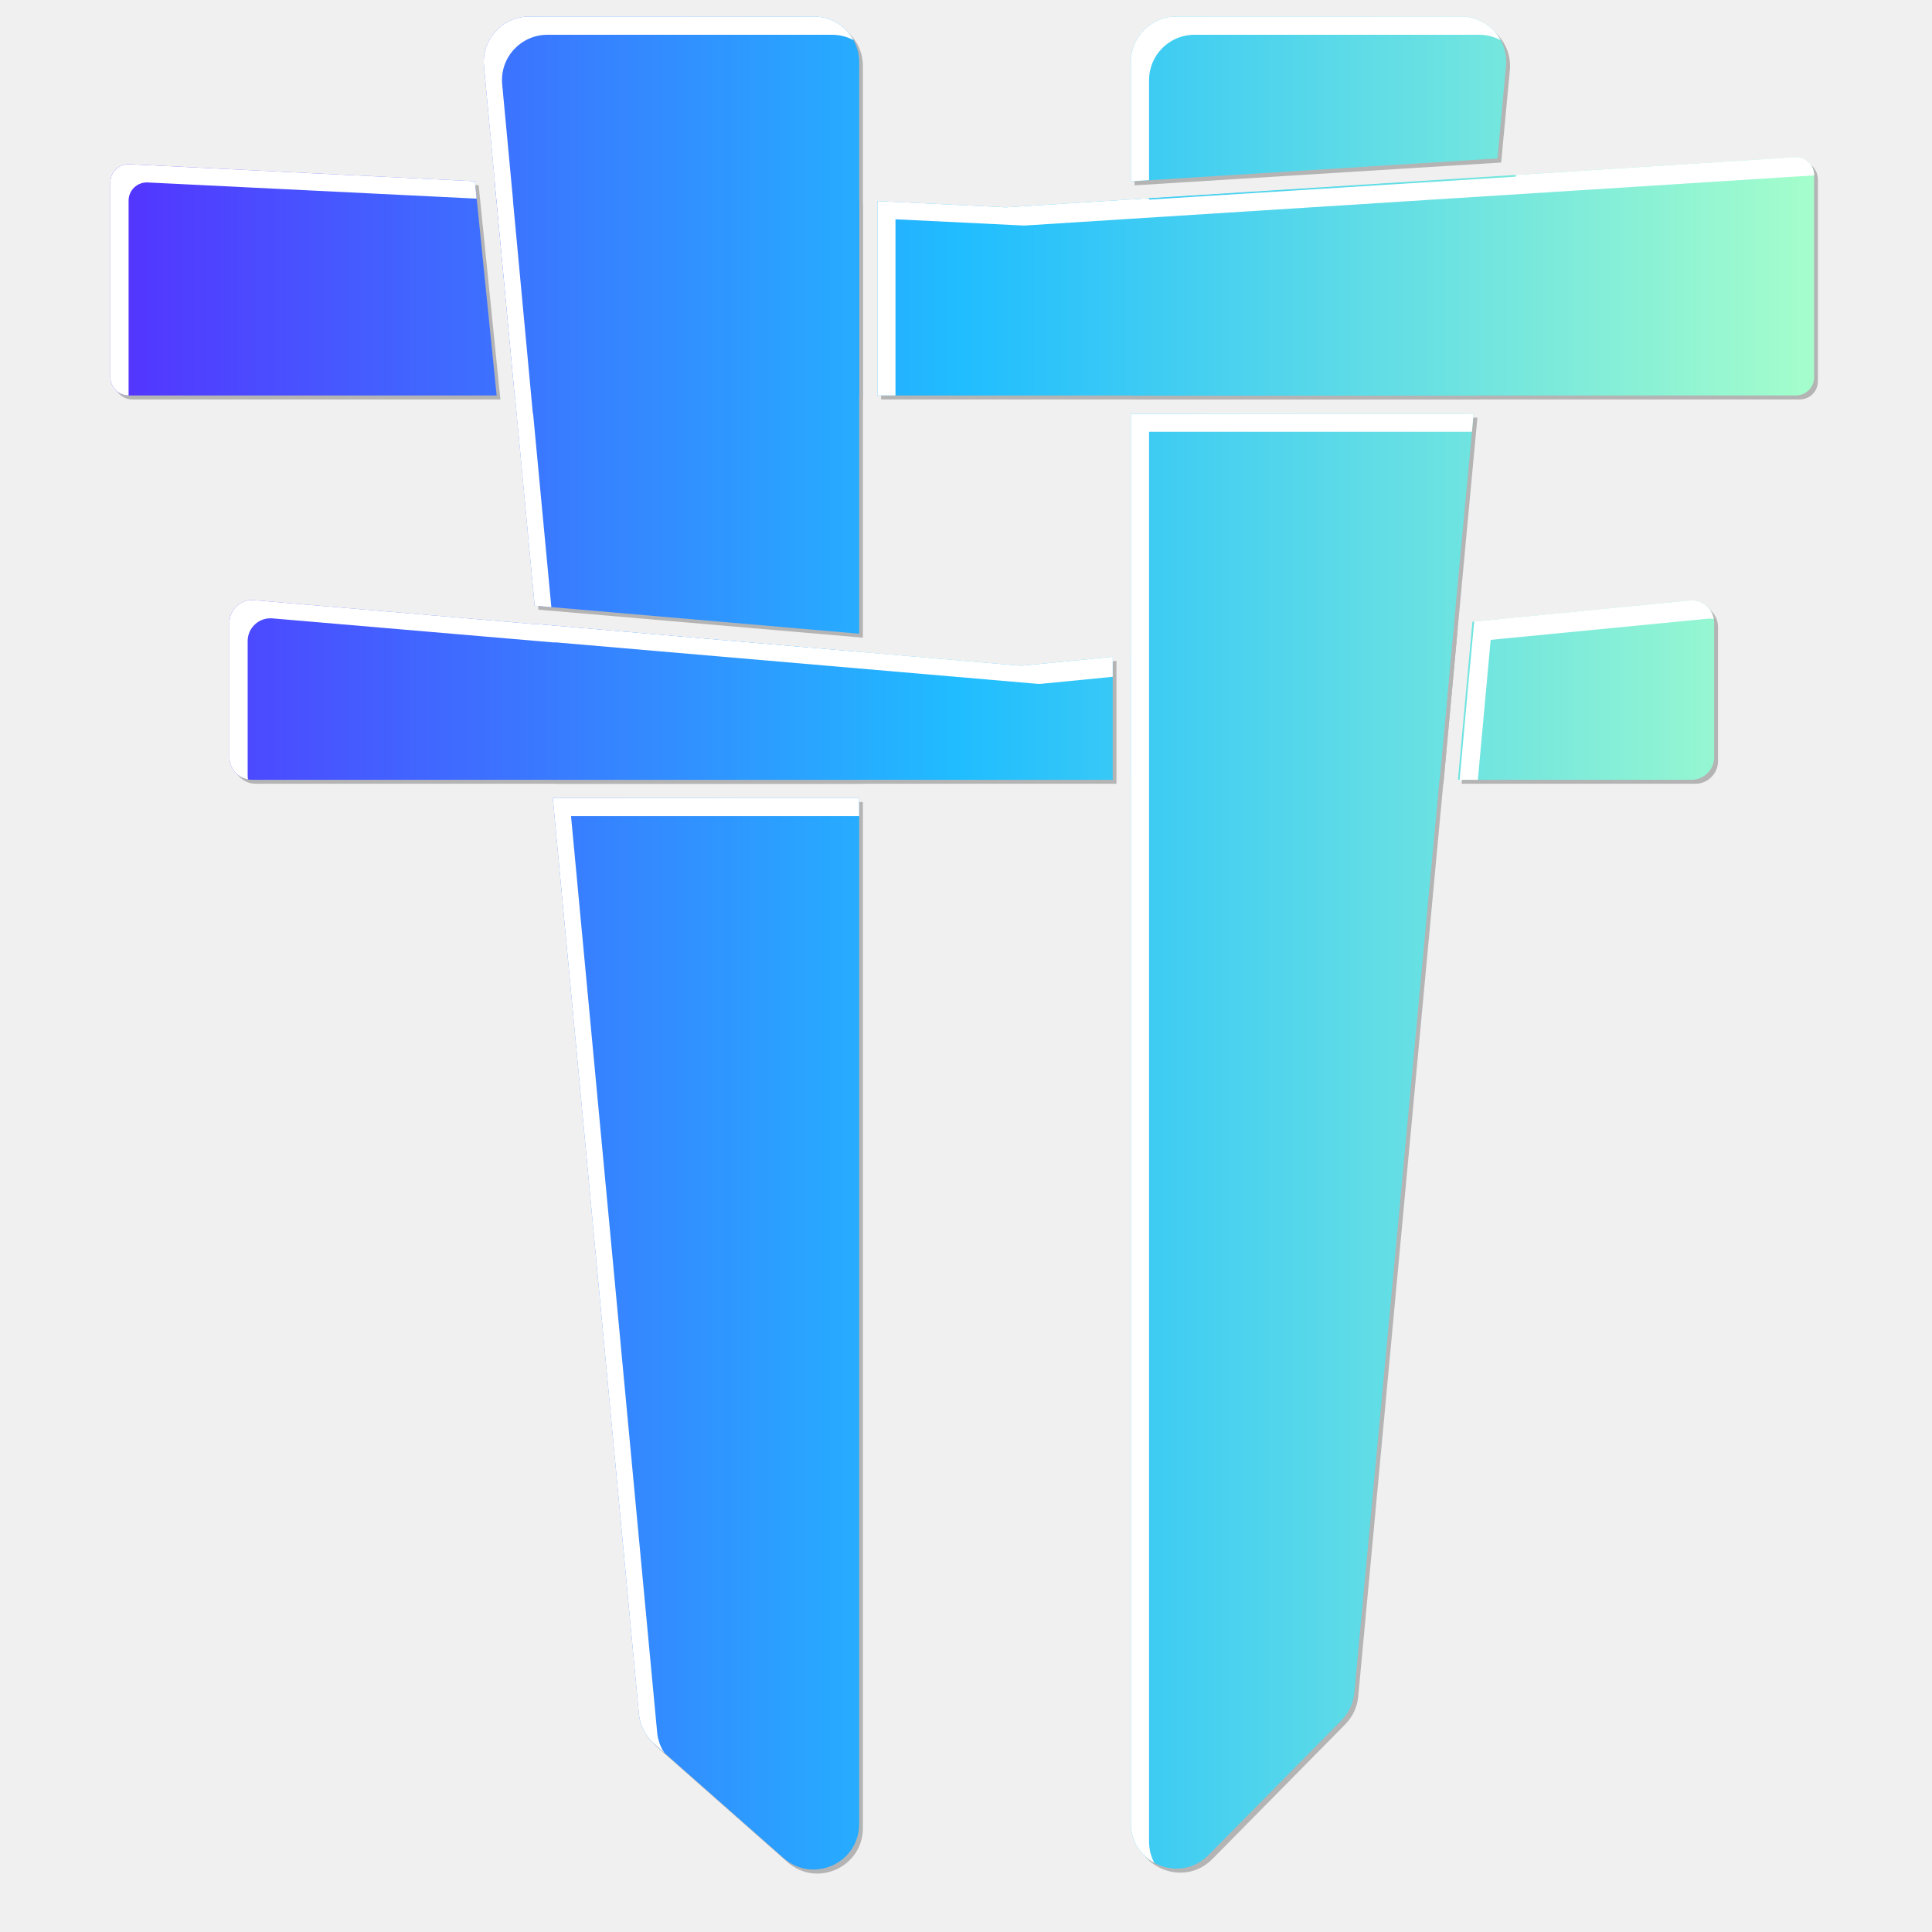
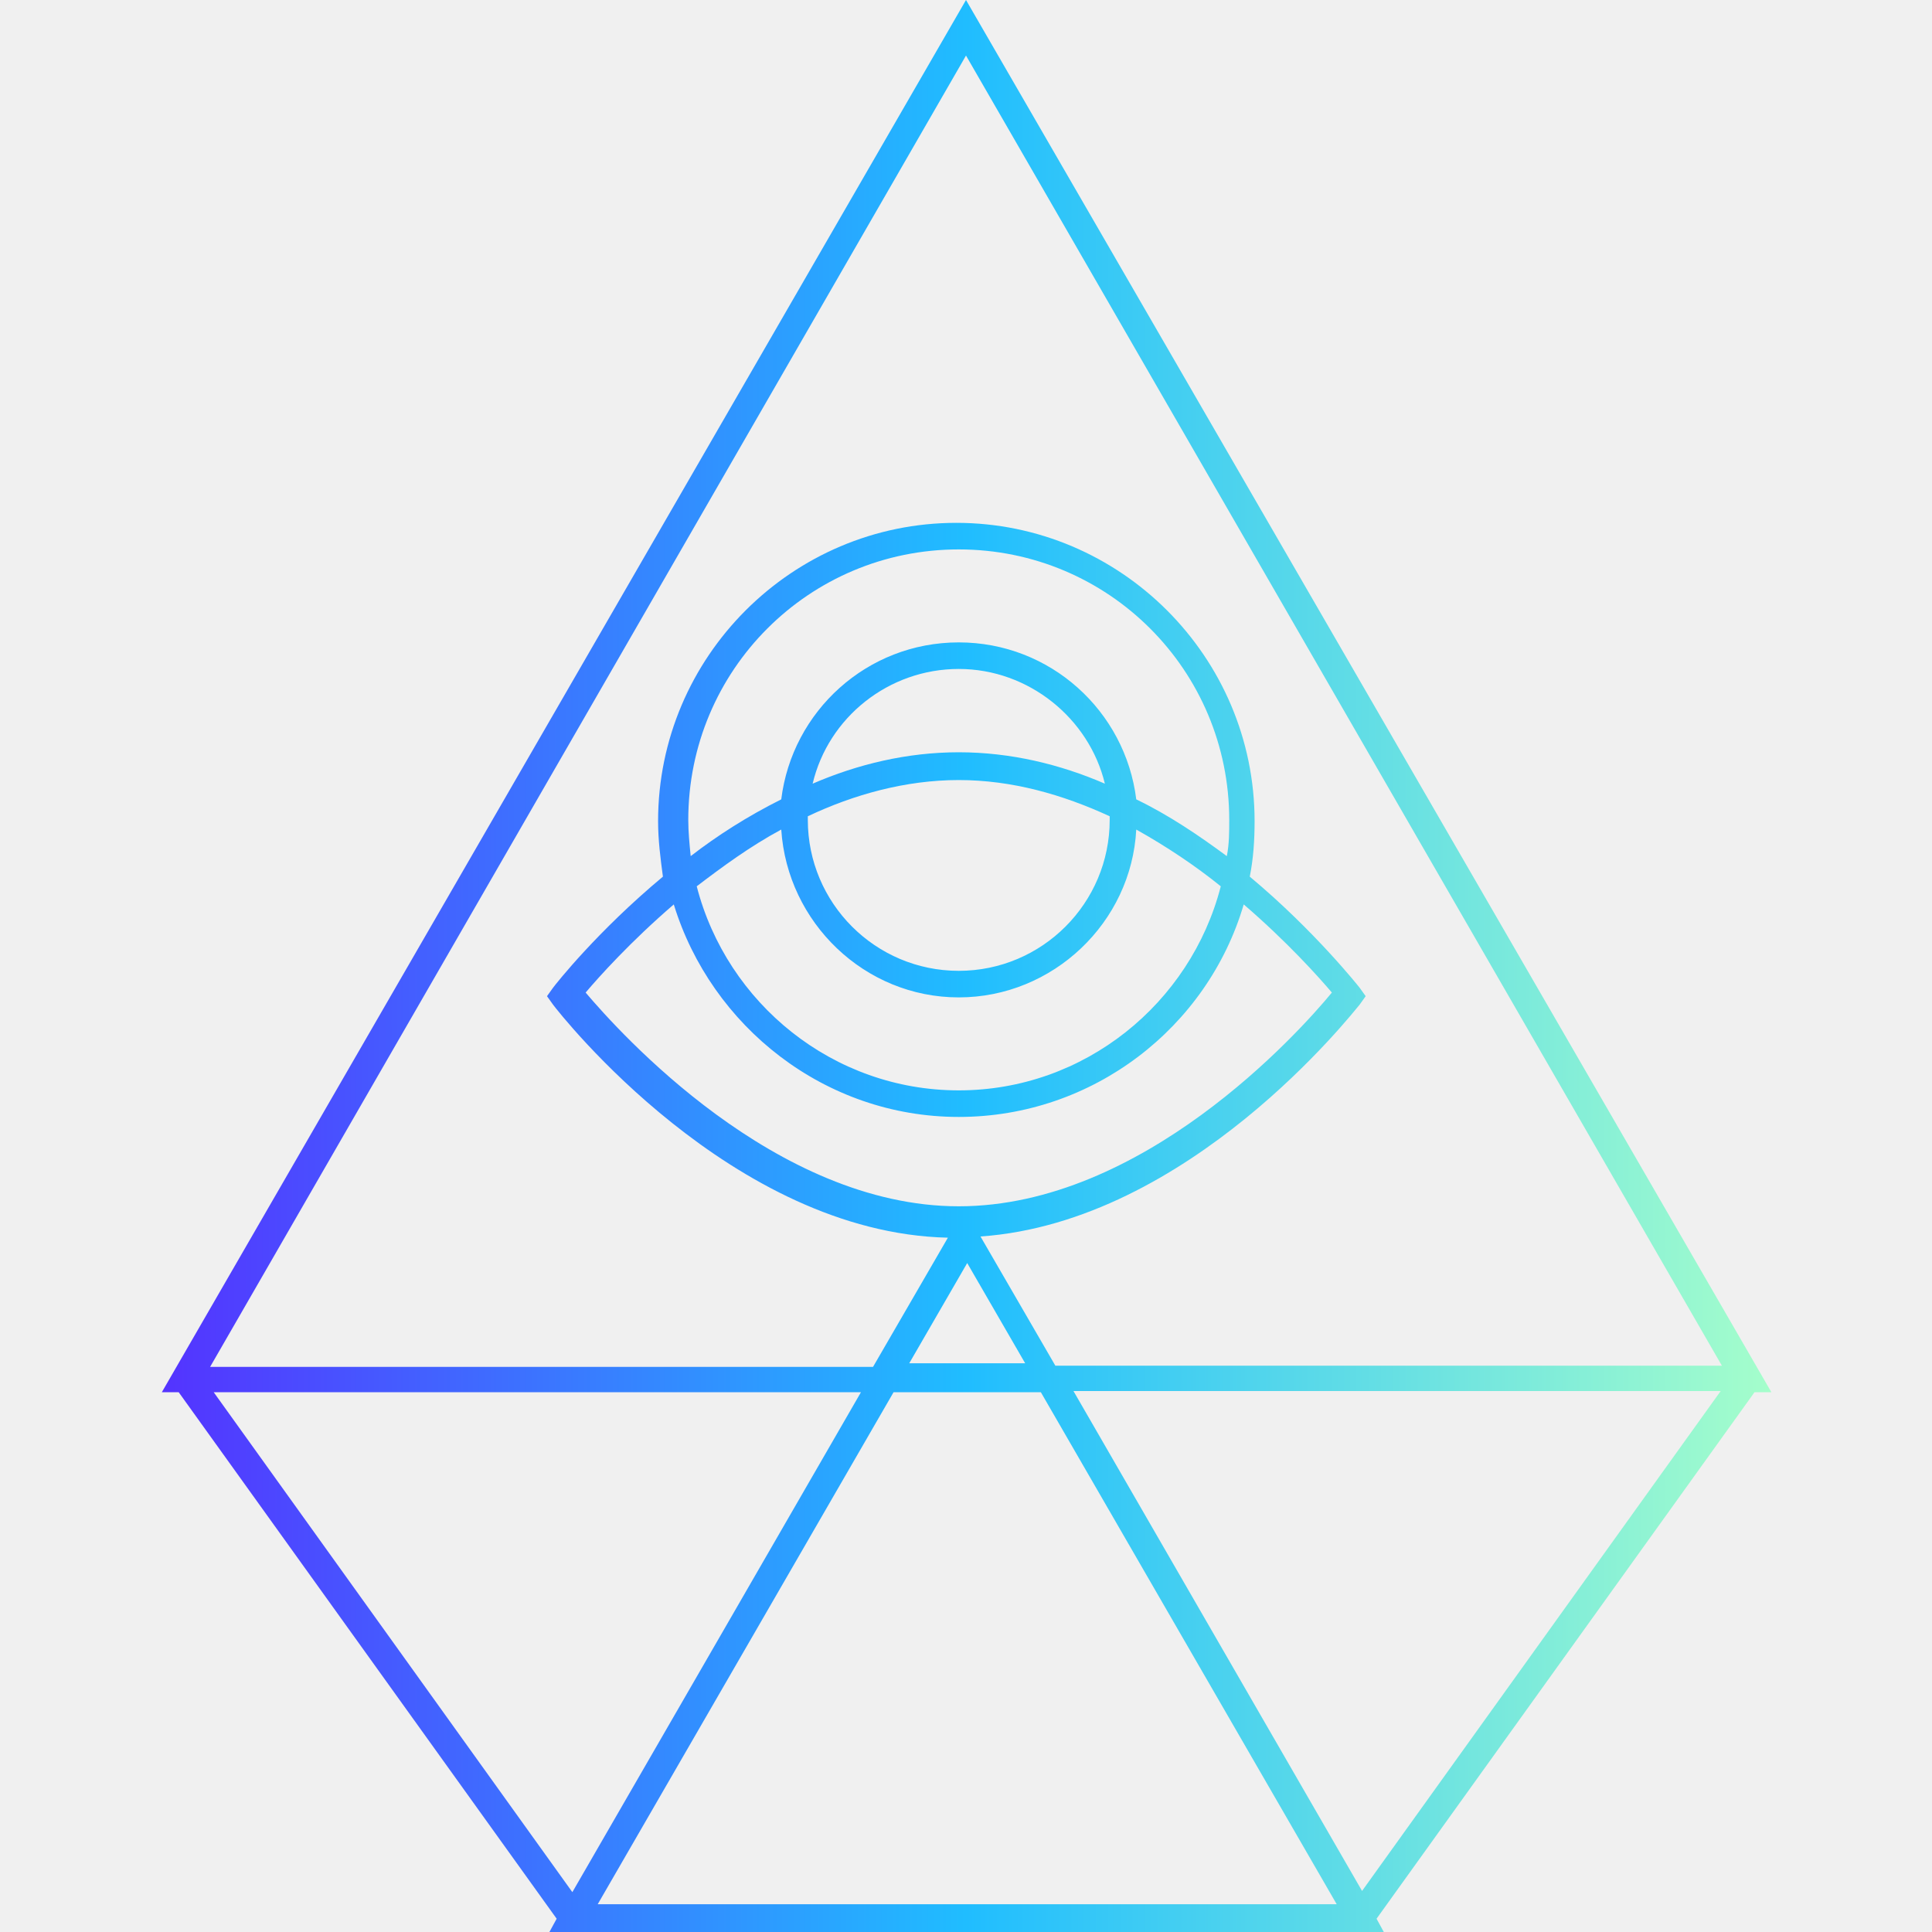
- <svg xmlns="http://www.w3.org/2000/svg" viewBox="0 0 16 16" fill="none">
-   <g opacity="0.25">
-     <path d="M5.447 14.473C5.376 14.41 5.331 14.322 5.322 14.226L4.609 6.642H7.146V15.139C7.146 15.463 6.764 15.636 6.521 15.421L5.447 14.473Z" fill="black" />
-     <path d="M7.146 6.491V5.433L4.474 5.202L4.595 6.491H7.146Z" fill="black" />
-     <path d="M7.146 5.281L4.459 5.049L4.039 0.581C4.019 0.361 4.192 0.17 4.414 0.17H6.77C6.978 0.17 7.146 0.338 7.146 0.546V5.281Z" fill="black" />
-     <path d="M12.105 6.491H14.04C14.143 6.491 14.228 6.407 14.228 6.303V5.194C14.228 5.082 14.132 4.996 14.021 5.006L12.225 5.182L12.105 6.491Z" fill="black" />
-     <path d="M12.073 5.197L9.396 5.458V6.491H11.954L12.073 5.197Z" fill="black" />
-     <path d="M9.246 5.473V6.491H2.119C2.015 6.491 1.931 6.407 1.931 6.303V5.191C1.931 5.081 2.025 4.994 2.135 5.004L8.469 5.545C8.48 5.546 8.492 5.546 8.503 5.545L9.246 5.473Z" fill="black" />
-     <path d="M10.04 15.396C9.804 15.635 9.396 15.468 9.396 15.131V3.459H12.235L11.248 14.051C11.24 14.137 11.202 14.218 11.141 14.28L10.04 15.396Z" fill="black" />
-     <path d="M12.249 3.308H9.396V1.686L12.418 1.497L12.249 3.308Z" fill="black" />
-     <path d="M9.396 0.546V1.535L12.432 1.346L12.504 0.581C12.524 0.361 12.351 0.17 12.129 0.17H9.773C9.565 0.17 9.396 0.338 9.396 0.546Z" fill="black" />
-     <path d="M7.146 3.308V1.69L4.128 1.542L4.293 3.308H7.146Z" fill="black" />
-     <path d="M7.297 3.308H14.905C14.988 3.308 15.055 3.241 15.055 3.158V1.486C15.055 1.399 14.982 1.33 14.895 1.335L8.362 1.75L7.297 1.698V3.308Z" fill="black" />
-     <path d="M3.964 1.534L4.144 3.308H1.096C1.013 3.308 0.945 3.241 0.945 3.158V1.543C0.945 1.457 1.017 1.389 1.103 1.393L3.964 1.534Z" fill="black" />
-   </g>
-   <path d="M5.416 14.44C5.345 14.377 5.3 14.289 5.291 14.193L4.578 6.609H7.115V15.106C7.115 15.43 6.733 15.602 6.49 15.388L5.416 14.44Z" fill="url(#paint0_linear_4559_42097)" />
-   <path d="M7.115 6.458V5.399L4.442 5.168L4.564 6.458H7.115Z" fill="url(#paint1_linear_4559_42097)" />
-   <path d="M7.115 5.248L4.428 5.016L4.008 0.548C3.987 0.327 4.161 0.137 4.383 0.137H6.739C6.947 0.137 7.115 0.305 7.115 0.513V5.248Z" fill="url(#paint2_linear_4559_42097)" />
-   <path d="M12.074 6.458H14.008C14.112 6.458 14.196 6.374 14.196 6.27V5.16C14.196 5.049 14.101 4.962 13.99 4.973L12.194 5.149L12.074 6.458Z" fill="url(#paint3_linear_4559_42097)" />
-   <path d="M12.041 5.163L9.365 5.425V6.458H11.923L12.041 5.163Z" fill="url(#paint4_linear_4559_42097)" />
-   <path d="M9.215 5.439V6.458H2.088C1.984 6.458 1.9 6.374 1.9 6.27V5.158C1.9 5.048 1.994 4.961 2.104 4.97L8.438 5.512C8.449 5.513 8.461 5.513 8.472 5.512L9.215 5.439Z" fill="url(#paint5_linear_4559_42097)" />
-   <path d="M10.009 15.362C9.773 15.602 9.365 15.435 9.365 15.098V3.425H12.204L11.216 14.018C11.208 14.104 11.171 14.185 11.11 14.247L10.009 15.362Z" fill="url(#paint6_linear_4559_42097)" />
-   <path d="M12.218 3.275H9.365V1.653L12.387 1.464L12.218 3.275Z" fill="url(#paint7_linear_4559_42097)" />
-   <path d="M9.365 0.513V1.502L12.401 1.312L12.472 0.548C12.493 0.327 12.319 0.137 12.098 0.137H9.741C9.534 0.137 9.365 0.305 9.365 0.513Z" fill="url(#paint8_linear_4559_42097)" />
-   <path d="M7.115 3.275V1.657L4.097 1.509L4.262 3.275H7.115Z" fill="url(#paint9_linear_4559_42097)" />
-   <path d="M7.265 3.275H14.874C14.957 3.275 15.024 3.207 15.024 3.124V1.452C15.024 1.365 14.951 1.297 14.864 1.302L8.33 1.717L7.265 1.665V3.275Z" fill="url(#paint10_linear_4559_42097)" />
-   <path d="M3.933 1.501L4.113 3.275H1.065C0.981 3.275 0.914 3.207 0.914 3.124V1.51C0.914 1.424 0.986 1.356 1.072 1.36L3.933 1.501Z" fill="url(#paint11_linear_4559_42097)" />
-   <path d="M4.566 5.028L4.428 5.016L4.264 3.275H4.262L4.097 1.509L4.098 1.509L4.008 0.548C3.987 0.327 4.161 0.137 4.383 0.137H6.739C6.881 0.137 7.006 0.216 7.069 0.333C7.016 0.304 6.955 0.288 6.89 0.288H4.534C4.312 0.288 4.138 0.478 4.159 0.699L4.249 1.66L4.248 1.66L4.413 3.426H4.415L4.566 5.028Z" fill="white" />
-   <path d="M7.266 3.275H7.416V1.816L8.481 1.868L15.015 1.453C15.018 1.453 15.021 1.453 15.024 1.453V1.452C15.024 1.365 14.951 1.297 14.864 1.302L12.553 1.449L12.552 1.463L9.516 1.653V1.642L8.33 1.717L7.266 1.665L7.266 3.275Z" fill="white" />
-   <path d="M12.428 0.333C12.375 0.304 12.314 0.288 12.249 0.288H9.892C9.684 0.288 9.516 0.456 9.516 0.664V1.492L9.365 1.502V0.513C9.365 0.305 9.534 0.137 9.741 0.137H12.098C12.241 0.137 12.365 0.217 12.428 0.333Z" fill="white" />
-   <path d="M9.365 3.426H12.204L12.19 3.576H9.516V15.249C9.516 15.316 9.532 15.376 9.56 15.428C9.448 15.367 9.365 15.249 9.365 15.098V6.609H9.365V5.59L9.365 5.59V3.426Z" fill="white" />
-   <path d="M9.215 5.605V5.439L8.472 5.512C8.461 5.513 8.449 5.513 8.438 5.512L4.442 5.168L4.443 5.17L2.104 4.97C1.994 4.961 1.9 5.048 1.9 5.158V6.27C1.9 6.362 1.966 6.439 2.054 6.455C2.052 6.444 2.051 6.432 2.051 6.421V5.309C2.051 5.199 2.145 5.112 2.255 5.121L4.593 5.321L4.593 5.319L8.589 5.663C8.6 5.664 8.612 5.664 8.623 5.663L9.215 5.605Z" fill="white" />
-   <path d="M4.578 6.609L5.291 14.193C5.3 14.289 5.345 14.377 5.416 14.44L5.502 14.516C5.468 14.465 5.447 14.406 5.442 14.344L4.729 6.759H7.115V6.609L4.578 6.609Z" fill="white" />
-   <path d="M12.088 6.458H12.239L12.345 5.299L14.141 5.124C14.159 5.122 14.176 5.123 14.193 5.126C14.176 5.032 14.089 4.963 13.99 4.973L12.209 5.147L12.162 5.644L12.088 6.458Z" fill="white" />
-   <path d="M3.947 1.645L3.933 1.501L1.072 1.36C0.986 1.356 0.914 1.424 0.914 1.51V3.124C0.914 3.207 0.981 3.275 1.065 3.275H1.065V1.661C1.065 1.575 1.137 1.507 1.223 1.511L3.947 1.645Z" fill="white" />
+ <svg xmlns="http://www.w3.org/2000/svg" id="a" data-name="Layer 1" viewBox="0 0 16 16">
  <defs>
-     <linearGradient id="paint0_linear_4559_42097" x1="0.914" y1="7.81" x2="15.024" y2="7.81" gradientUnits="userSpaceOnUse">
-       <stop stop-color="#5433FF" />
-       <stop offset="0.5" stop-color="#20BDFF" />
-       <stop offset="1" stop-color="#A5FECB" />
-     </linearGradient>
-     <linearGradient id="paint1_linear_4559_42097" x1="0.914" y1="7.81" x2="15.024" y2="7.81" gradientUnits="userSpaceOnUse">
-       <stop stop-color="#5433FF" />
-       <stop offset="0.5" stop-color="#20BDFF" />
-       <stop offset="1" stop-color="#A5FECB" />
-     </linearGradient>
-     <linearGradient id="paint2_linear_4559_42097" x1="0.914" y1="7.81" x2="15.024" y2="7.81" gradientUnits="userSpaceOnUse">
-       <stop stop-color="#5433FF" />
-       <stop offset="0.5" stop-color="#20BDFF" />
-       <stop offset="1" stop-color="#A5FECB" />
-     </linearGradient>
-     <linearGradient id="paint3_linear_4559_42097" x1="0.914" y1="7.81" x2="15.024" y2="7.81" gradientUnits="userSpaceOnUse">
-       <stop stop-color="#5433FF" />
-       <stop offset="0.5" stop-color="#20BDFF" />
-       <stop offset="1" stop-color="#A5FECB" />
-     </linearGradient>
-     <linearGradient id="paint4_linear_4559_42097" x1="0.914" y1="7.81" x2="15.024" y2="7.81" gradientUnits="userSpaceOnUse">
-       <stop stop-color="#5433FF" />
-       <stop offset="0.5" stop-color="#20BDFF" />
-       <stop offset="1" stop-color="#A5FECB" />
-     </linearGradient>
-     <linearGradient id="paint5_linear_4559_42097" x1="0.914" y1="7.81" x2="15.024" y2="7.81" gradientUnits="userSpaceOnUse">
-       <stop stop-color="#5433FF" />
-       <stop offset="0.5" stop-color="#20BDFF" />
-       <stop offset="1" stop-color="#A5FECB" />
-     </linearGradient>
-     <linearGradient id="paint6_linear_4559_42097" x1="0.914" y1="7.81" x2="15.024" y2="7.81" gradientUnits="userSpaceOnUse">
-       <stop stop-color="#5433FF" />
-       <stop offset="0.5" stop-color="#20BDFF" />
-       <stop offset="1" stop-color="#A5FECB" />
-     </linearGradient>
-     <linearGradient id="paint7_linear_4559_42097" x1="0.914" y1="7.81" x2="15.024" y2="7.81" gradientUnits="userSpaceOnUse">
-       <stop stop-color="#5433FF" />
-       <stop offset="0.5" stop-color="#20BDFF" />
-       <stop offset="1" stop-color="#A5FECB" />
-     </linearGradient>
-     <linearGradient id="paint8_linear_4559_42097" x1="0.914" y1="7.81" x2="15.024" y2="7.81" gradientUnits="userSpaceOnUse">
-       <stop stop-color="#5433FF" />
-       <stop offset="0.5" stop-color="#20BDFF" />
-       <stop offset="1" stop-color="#A5FECB" />
-     </linearGradient>
-     <linearGradient id="paint9_linear_4559_42097" x1="0.914" y1="7.81" x2="15.024" y2="7.81" gradientUnits="userSpaceOnUse">
-       <stop stop-color="#5433FF" />
-       <stop offset="0.5" stop-color="#20BDFF" />
-       <stop offset="1" stop-color="#A5FECB" />
-     </linearGradient>
-     <linearGradient id="paint10_linear_4559_42097" x1="0.914" y1="7.81" x2="15.024" y2="7.81" gradientUnits="userSpaceOnUse">
-       <stop stop-color="#5433FF" />
-       <stop offset="0.5" stop-color="#20BDFF" />
-       <stop offset="1" stop-color="#A5FECB" />
-     </linearGradient>
-     <linearGradient id="paint11_linear_4559_42097" x1="0.914" y1="7.81" x2="15.024" y2="7.81" gradientUnits="userSpaceOnUse">
-       <stop stop-color="#5433FF" />
-       <stop offset="0.5" stop-color="#20BDFF" />
-       <stop offset="1" stop-color="#A5FECB" />
+     <style>
+       .c {
+         fill: url(#b);
+         stroke-width: 0px;
+       }
+     </style>
+     <linearGradient id="b" x1="1.34" y1="9" x2="14.66" y2="9" gradientTransform="translate(0 17) scale(1 -1)" gradientUnits="userSpaceOnUse">
+       <stop offset="0" stop-color="#5433ff" />
+       <stop offset=".5" stop-color="#20bdff" />
+       <stop offset="1" stop-color="#a5fecb" />
    </linearGradient>
  </defs>
+   <path class="c" d="m4.61,15.89l-.06.11h6.91l-.06-.11,3.13-4.36h.14L8,0,1.34,11.53h.14l3.13,4.36h0Zm-2.84-4.36h5.36l-2.39,4.14s-2.97-4.14-2.97-4.14Zm3.18,4.24l2.45-4.24h1.22l2.45,4.24h-6.12Zm.75-8.98c0-1.24,1-2.24,2.24-2.24s2.24,1,2.24,2.24c0,.1,0,.2-.02.3-.23-.17-.48-.34-.75-.47-.09-.73-.71-1.3-1.47-1.3s-1.38.57-1.47,1.3c-.28.14-.53.3-.75.47-.01-.1-.02-.2-.02-.3Zm3.49,0c0,.69-.56,1.25-1.25,1.25s-1.25-.56-1.25-1.25v-.03c.38-.18.81-.3,1.25-.3s.86.12,1.25.3v.03h0Zm-1.25-.56c-.43,0-.84.1-1.21.26.13-.55.63-.95,1.21-.95s1.08.41,1.21.95c-.37-.16-.78-.26-1.21-.26Zm-1.47.64c.05.77.69,1.39,1.47,1.39s1.43-.62,1.47-1.39c.25.14.49.3.7.47-.25.97-1.13,1.69-2.17,1.69s-1.92-.72-2.17-1.69c.21-.16.44-.33.7-.47h0Zm1.47,2.38c1.11,0,2.06-.74,2.36-1.76.36.31.62.6.73.73-.28.34-1.57,1.77-3.09,1.77s-2.81-1.44-3.09-1.77c.11-.13.37-.42.73-.73.31,1.01,1.25,1.76,2.36,1.76Zm.07,1.21l.48.83h-.96s.48-.83.48-.83Zm3.27,5.2l-2.39-4.14h5.36l-2.97,4.14ZM8,.46l6.26,10.85h-5.52l-.62-1.07c1.73-.12,3.08-1.85,3.14-1.92l.05-.07-.05-.07s-.37-.47-.91-.92c.03-.15.04-.3.04-.46,0-1.36-1.11-2.47-2.47-2.47s-2.47,1.11-2.47,2.47c0,.16.02.31.04.46-.54.45-.88.88-.91.92l-.05.07.05.07c.06.08,1.48,1.89,3.27,1.93l-.62,1.07H1.74L8,.46Z" />
</svg>
